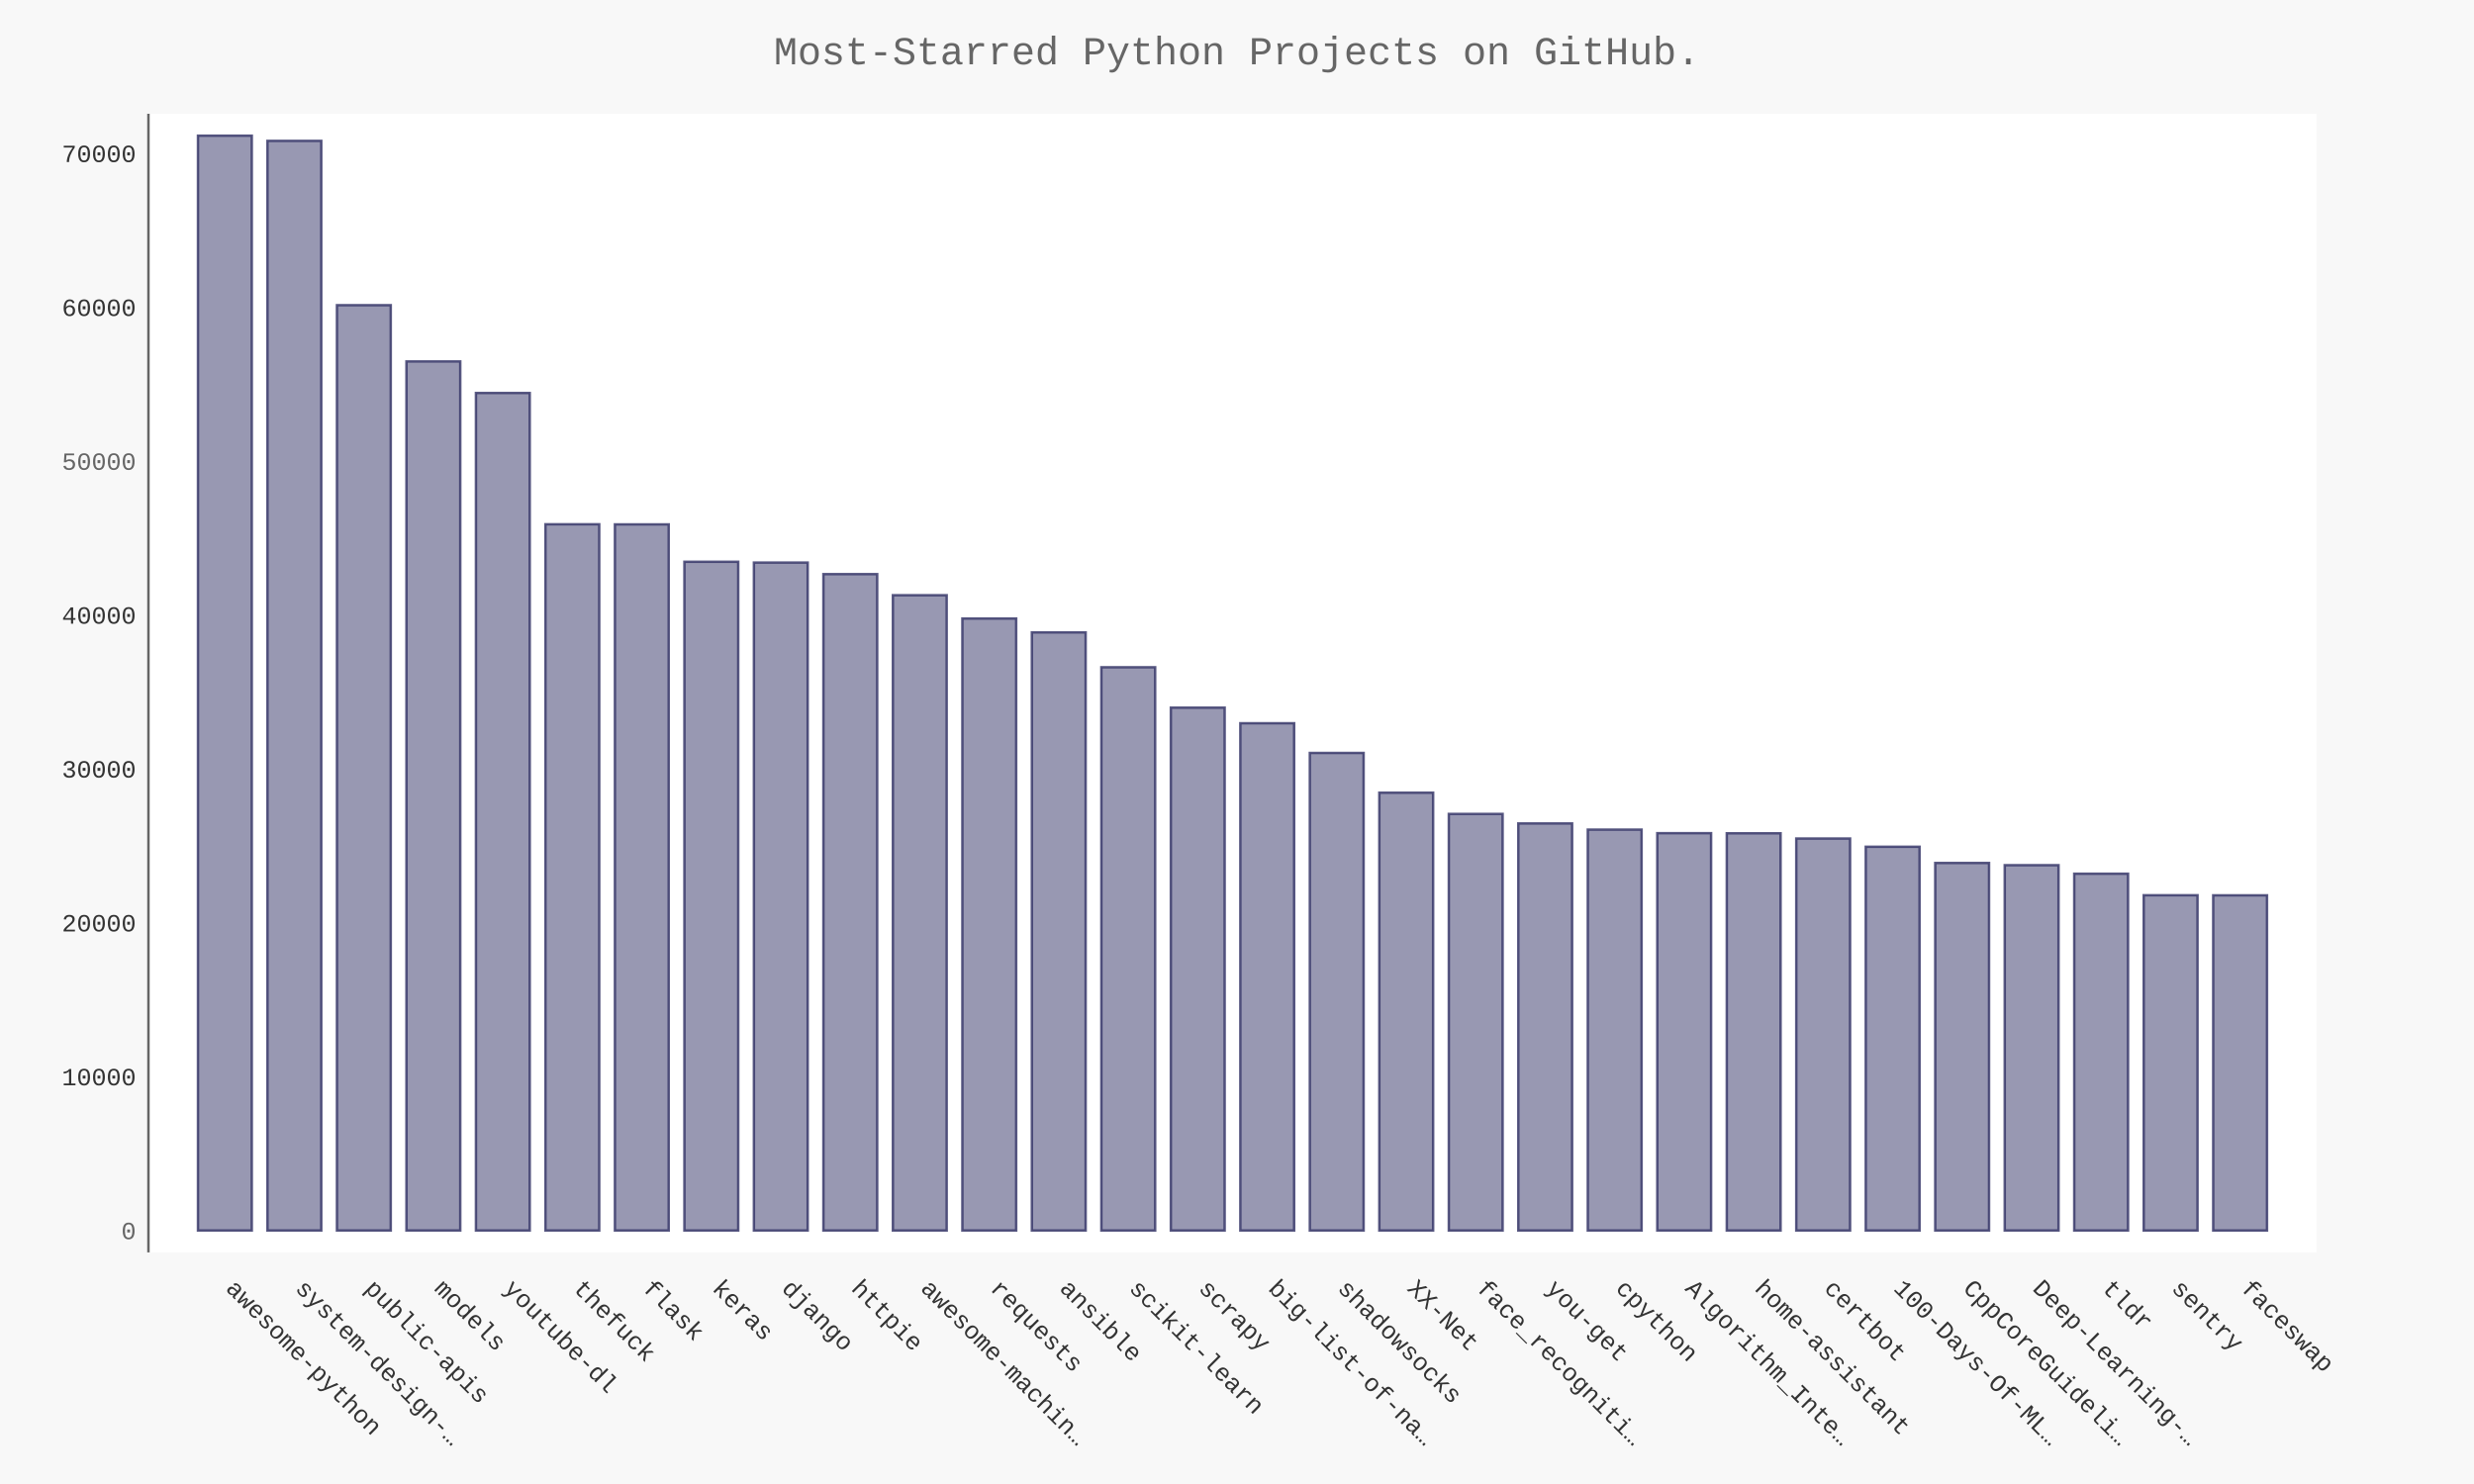
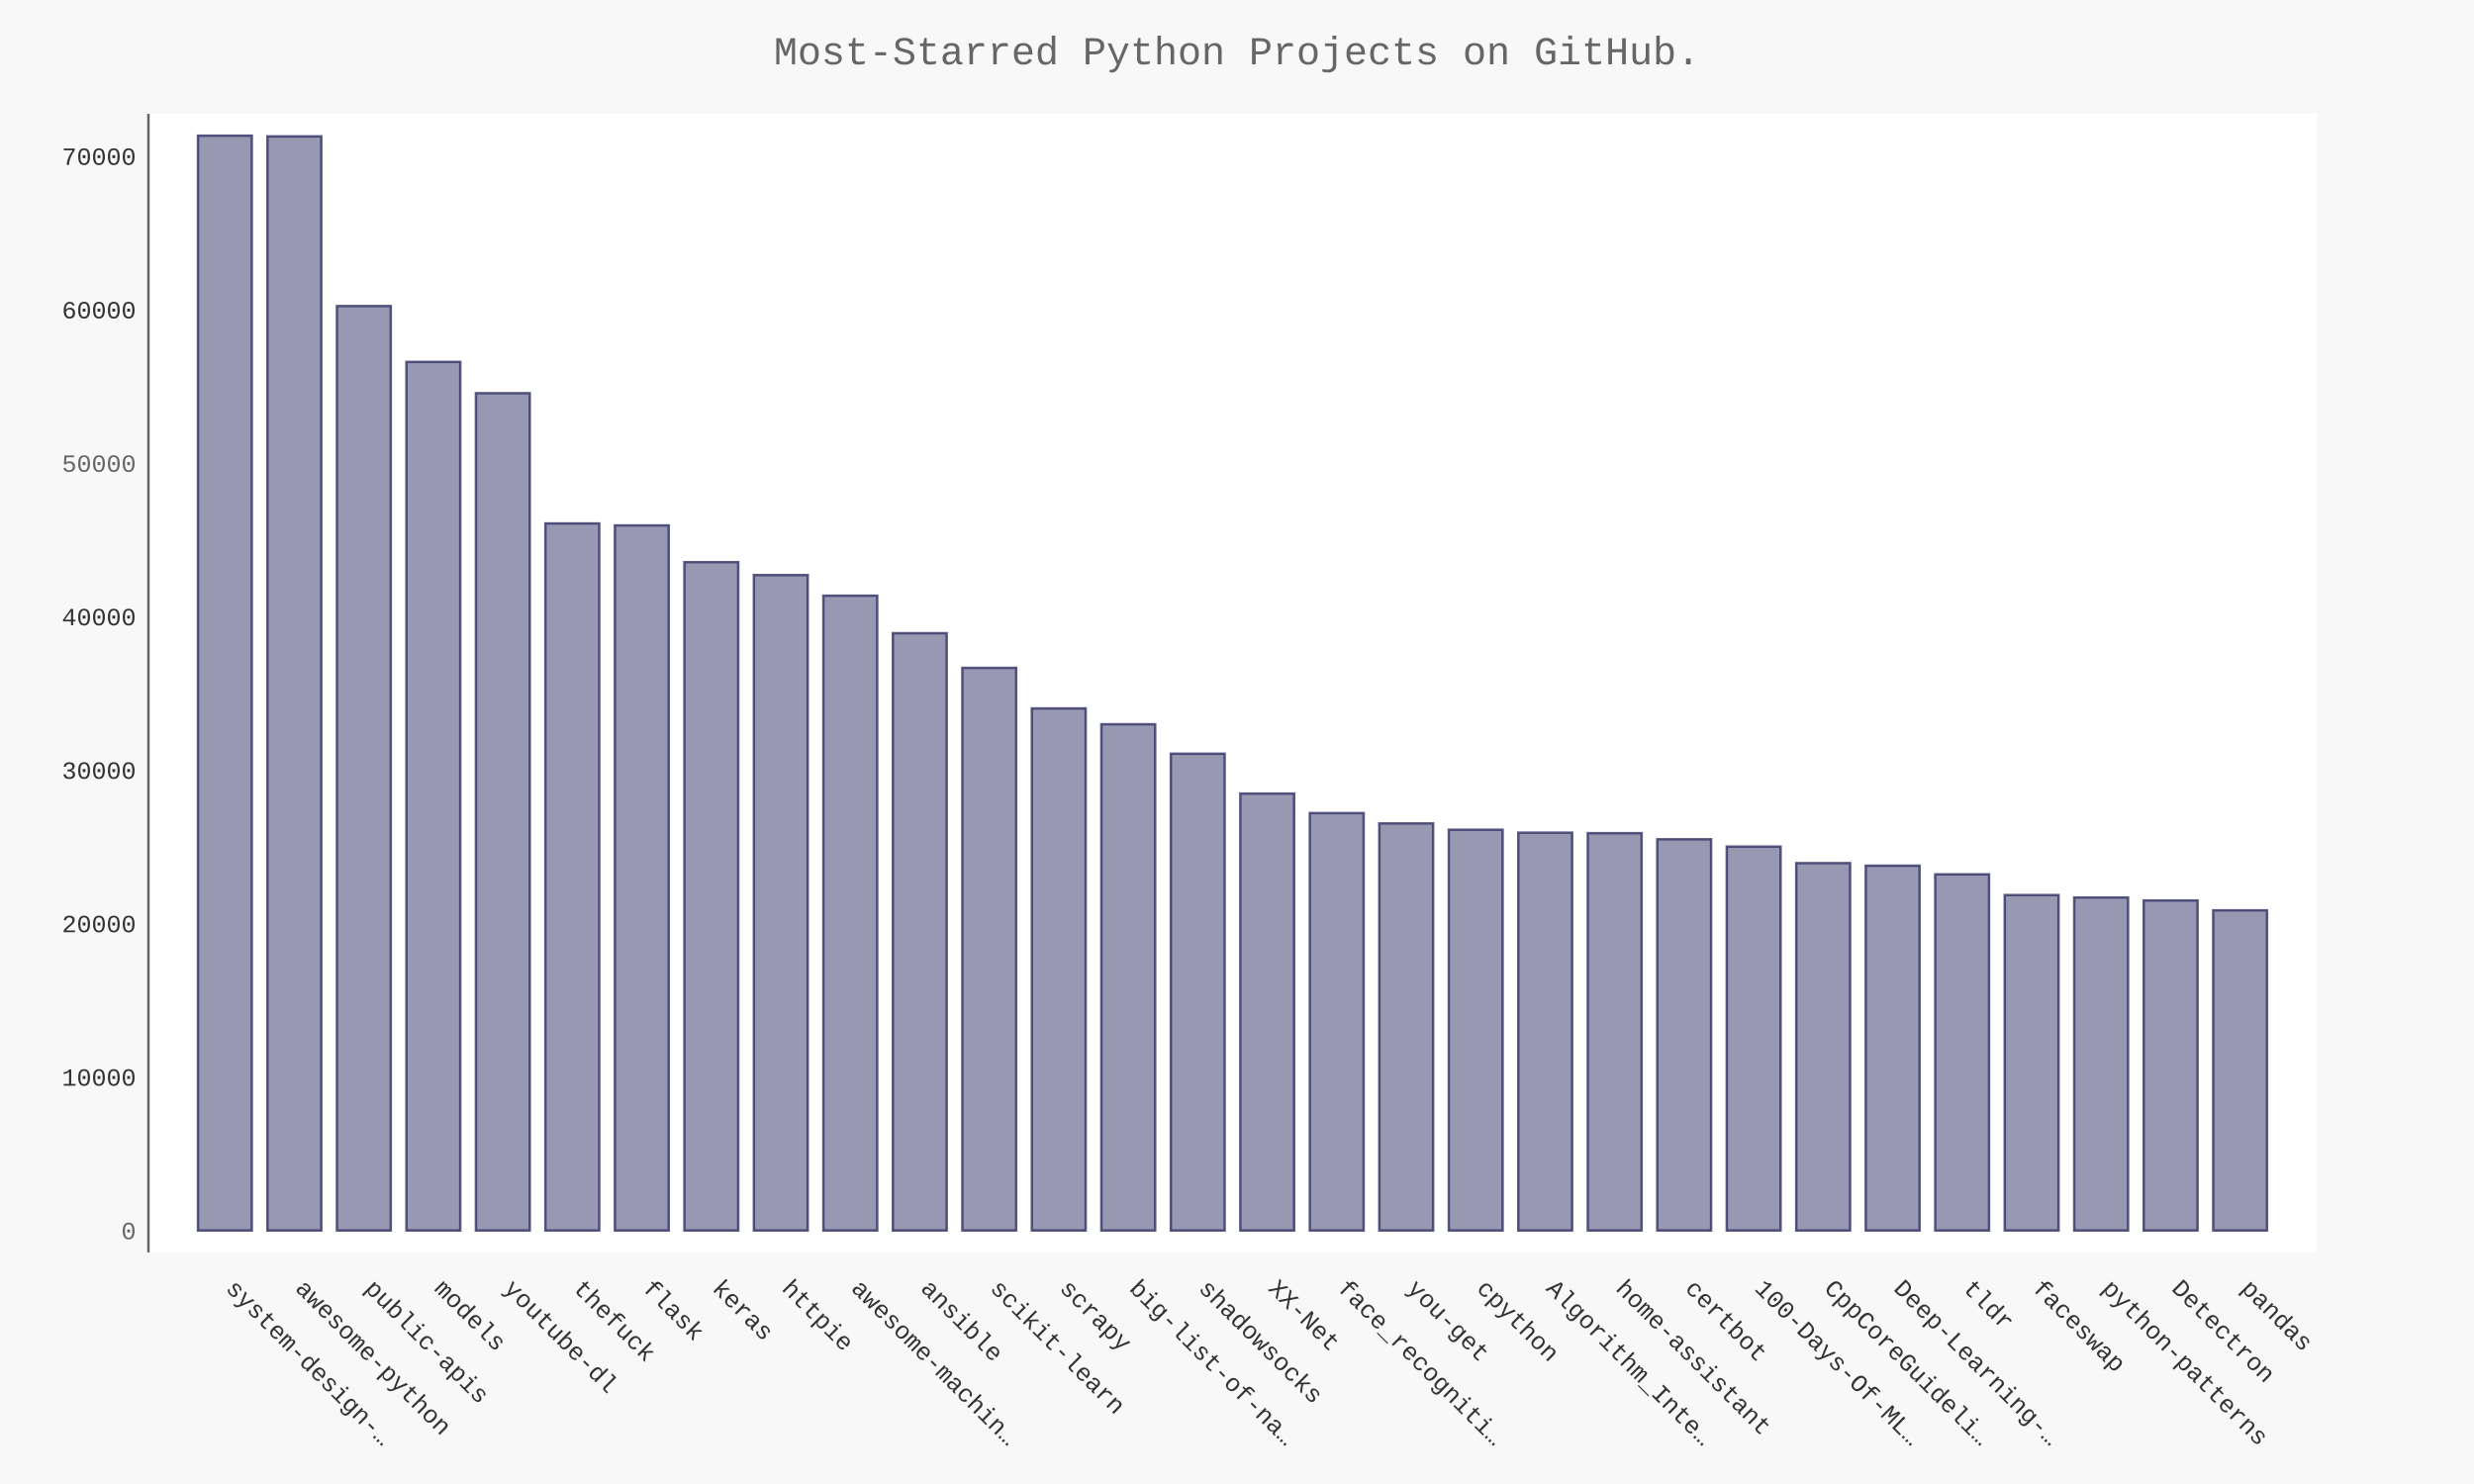
- <svg xmlns="http://www.w3.org/2000/svg" class="pygal-chart" id="chart-bcd8191d-3e48-48b0-bb45-665fc9f70c4a" viewBox="0 0 1000 600">
+ <svg xmlns="http://www.w3.org/2000/svg" xmlns:xlink="http://www.w3.org/1999/xlink" class="pygal-chart" id="chart-3b73c5d8-f7a0-43cf-9125-528e4207ee8c" viewBox="0 0 1000 600">
  <defs>
-     <style type="text/css">#chart-bcd8191d-3e48-48b0-bb45-665fc9f70c4a{-webkit-user-select:none;-webkit-font-smoothing:antialiased;font-family:Consolas,"Liberation Mono",Menlo,Courier,monospace}#chart-bcd8191d-3e48-48b0-bb45-665fc9f70c4a .title{font-family:Consolas,"Liberation Mono",Menlo,Courier,monospace;font-size:16px}#chart-bcd8191d-3e48-48b0-bb45-665fc9f70c4a .legends .legend text{font-family:Consolas,"Liberation Mono",Menlo,Courier,monospace;font-size:14px}#chart-bcd8191d-3e48-48b0-bb45-665fc9f70c4a .axis text{font-family:Consolas,"Liberation Mono",Menlo,Courier,monospace;font-size:10px}#chart-bcd8191d-3e48-48b0-bb45-665fc9f70c4a .axis text.major{font-family:Consolas,"Liberation Mono",Menlo,Courier,monospace;font-size:10px}#chart-bcd8191d-3e48-48b0-bb45-665fc9f70c4a .text-overlay text.value{font-family:Consolas,"Liberation Mono",Menlo,Courier,monospace;font-size:16px}#chart-bcd8191d-3e48-48b0-bb45-665fc9f70c4a .text-overlay text.label{font-family:Consolas,"Liberation Mono",Menlo,Courier,monospace;font-size:10px}#chart-bcd8191d-3e48-48b0-bb45-665fc9f70c4a .tooltip{font-family:Consolas,"Liberation Mono",Menlo,Courier,monospace;font-size:14px}#chart-bcd8191d-3e48-48b0-bb45-665fc9f70c4a text.no_data{font-family:Consolas,"Liberation Mono",Menlo,Courier,monospace;font-size:64px}
- #chart-bcd8191d-3e48-48b0-bb45-665fc9f70c4a{background-color:#f8f8f8}#chart-bcd8191d-3e48-48b0-bb45-665fc9f70c4a path,#chart-bcd8191d-3e48-48b0-bb45-665fc9f70c4a line,#chart-bcd8191d-3e48-48b0-bb45-665fc9f70c4a rect,#chart-bcd8191d-3e48-48b0-bb45-665fc9f70c4a circle{-webkit-transition:250ms ease-in;-moz-transition:250ms ease-in;transition:250ms ease-in}#chart-bcd8191d-3e48-48b0-bb45-665fc9f70c4a .graph &gt; .background{fill:#f8f8f8}#chart-bcd8191d-3e48-48b0-bb45-665fc9f70c4a .plot &gt; .background{fill:#ffffff}#chart-bcd8191d-3e48-48b0-bb45-665fc9f70c4a .graph{fill:#333}#chart-bcd8191d-3e48-48b0-bb45-665fc9f70c4a text.no_data{fill:#666}#chart-bcd8191d-3e48-48b0-bb45-665fc9f70c4a .title{fill:#666}#chart-bcd8191d-3e48-48b0-bb45-665fc9f70c4a .legends .legend text{fill:#333}#chart-bcd8191d-3e48-48b0-bb45-665fc9f70c4a .legends .legend:hover text{fill:#666}#chart-bcd8191d-3e48-48b0-bb45-665fc9f70c4a .axis .line{stroke:#666}#chart-bcd8191d-3e48-48b0-bb45-665fc9f70c4a .axis .guide.line{stroke:rgba(0,0,0,0.5)}#chart-bcd8191d-3e48-48b0-bb45-665fc9f70c4a .axis .major.line{stroke:#333}#chart-bcd8191d-3e48-48b0-bb45-665fc9f70c4a .axis text.major{fill:#666}#chart-bcd8191d-3e48-48b0-bb45-665fc9f70c4a .axis.y .guides:hover .guide.line,#chart-bcd8191d-3e48-48b0-bb45-665fc9f70c4a .line-graph .axis.x .guides:hover .guide.line,#chart-bcd8191d-3e48-48b0-bb45-665fc9f70c4a .stackedline-graph .axis.x .guides:hover .guide.line,#chart-bcd8191d-3e48-48b0-bb45-665fc9f70c4a .xy-graph .axis.x .guides:hover .guide.line{stroke:#666}#chart-bcd8191d-3e48-48b0-bb45-665fc9f70c4a .axis .guides:hover text{fill:#666}#chart-bcd8191d-3e48-48b0-bb45-665fc9f70c4a .reactive{fill-opacity:.5;stroke-opacity:.8}#chart-bcd8191d-3e48-48b0-bb45-665fc9f70c4a .ci{stroke:#333}#chart-bcd8191d-3e48-48b0-bb45-665fc9f70c4a .reactive.active,#chart-bcd8191d-3e48-48b0-bb45-665fc9f70c4a .active .reactive{fill-opacity:.9;stroke-opacity:.9;stroke-width:4}#chart-bcd8191d-3e48-48b0-bb45-665fc9f70c4a .ci .reactive.active{stroke-width:1.5}#chart-bcd8191d-3e48-48b0-bb45-665fc9f70c4a .series text{fill:#666}#chart-bcd8191d-3e48-48b0-bb45-665fc9f70c4a .tooltip rect{fill:#ffffff;stroke:#666;-webkit-transition:opacity 250ms ease-in;-moz-transition:opacity 250ms ease-in;transition:opacity 250ms ease-in}#chart-bcd8191d-3e48-48b0-bb45-665fc9f70c4a .tooltip .label{fill:#333}#chart-bcd8191d-3e48-48b0-bb45-665fc9f70c4a .tooltip .label{fill:#333}#chart-bcd8191d-3e48-48b0-bb45-665fc9f70c4a .tooltip .legend{font-size:.8em;fill:rgba(0,0,0,0.5)}#chart-bcd8191d-3e48-48b0-bb45-665fc9f70c4a .tooltip .x_label{font-size:.6em;fill:#666}#chart-bcd8191d-3e48-48b0-bb45-665fc9f70c4a .tooltip .xlink{font-size:.5em;text-decoration:underline}#chart-bcd8191d-3e48-48b0-bb45-665fc9f70c4a .tooltip .value{font-size:1.5em}#chart-bcd8191d-3e48-48b0-bb45-665fc9f70c4a .bound{font-size:.5em}#chart-bcd8191d-3e48-48b0-bb45-665fc9f70c4a .max-value{font-size:.75em;fill:rgba(0,0,0,0.5)}#chart-bcd8191d-3e48-48b0-bb45-665fc9f70c4a .map-element{fill:#ffffff;stroke:rgba(0,0,0,0.5) !important}#chart-bcd8191d-3e48-48b0-bb45-665fc9f70c4a .map-element .reactive{fill-opacity:inherit;stroke-opacity:inherit}#chart-bcd8191d-3e48-48b0-bb45-665fc9f70c4a .color-0,#chart-bcd8191d-3e48-48b0-bb45-665fc9f70c4a .color-0 a:visited{stroke:#333366;fill:#333366}#chart-bcd8191d-3e48-48b0-bb45-665fc9f70c4a .text-overlay .color-0 text{fill:black}
- #chart-bcd8191d-3e48-48b0-bb45-665fc9f70c4a text.no_data{text-anchor:middle}#chart-bcd8191d-3e48-48b0-bb45-665fc9f70c4a .guide.line{fill:none}#chart-bcd8191d-3e48-48b0-bb45-665fc9f70c4a .centered{text-anchor:middle}#chart-bcd8191d-3e48-48b0-bb45-665fc9f70c4a .title{text-anchor:middle}#chart-bcd8191d-3e48-48b0-bb45-665fc9f70c4a .legends .legend text{fill-opacity:1}#chart-bcd8191d-3e48-48b0-bb45-665fc9f70c4a .axis.x text{text-anchor:middle}#chart-bcd8191d-3e48-48b0-bb45-665fc9f70c4a .axis.x:not(.web) text[transform]{text-anchor:start}#chart-bcd8191d-3e48-48b0-bb45-665fc9f70c4a .axis.x:not(.web) text[transform].backwards{text-anchor:end}#chart-bcd8191d-3e48-48b0-bb45-665fc9f70c4a .axis.y text{text-anchor:end}#chart-bcd8191d-3e48-48b0-bb45-665fc9f70c4a .axis.y text[transform].backwards{text-anchor:start}#chart-bcd8191d-3e48-48b0-bb45-665fc9f70c4a .axis.y2 text{text-anchor:start}#chart-bcd8191d-3e48-48b0-bb45-665fc9f70c4a .axis.y2 text[transform].backwards{text-anchor:end}#chart-bcd8191d-3e48-48b0-bb45-665fc9f70c4a .axis .guide.line{stroke-dasharray:4,4}#chart-bcd8191d-3e48-48b0-bb45-665fc9f70c4a .axis .major.guide.line{stroke-dasharray:6,6}#chart-bcd8191d-3e48-48b0-bb45-665fc9f70c4a .horizontal .axis.y .guide.line,#chart-bcd8191d-3e48-48b0-bb45-665fc9f70c4a .horizontal .axis.y2 .guide.line,#chart-bcd8191d-3e48-48b0-bb45-665fc9f70c4a .vertical .axis.x .guide.line{opacity:0}#chart-bcd8191d-3e48-48b0-bb45-665fc9f70c4a .horizontal .axis.always_show .guide.line,#chart-bcd8191d-3e48-48b0-bb45-665fc9f70c4a .vertical .axis.always_show .guide.line{opacity:1 !important}#chart-bcd8191d-3e48-48b0-bb45-665fc9f70c4a .axis.y .guides:hover .guide.line,#chart-bcd8191d-3e48-48b0-bb45-665fc9f70c4a .axis.y2 .guides:hover .guide.line,#chart-bcd8191d-3e48-48b0-bb45-665fc9f70c4a .axis.x .guides:hover .guide.line{opacity:1}#chart-bcd8191d-3e48-48b0-bb45-665fc9f70c4a .axis .guides:hover text{opacity:1}#chart-bcd8191d-3e48-48b0-bb45-665fc9f70c4a .nofill{fill:none}#chart-bcd8191d-3e48-48b0-bb45-665fc9f70c4a .subtle-fill{fill-opacity:.2}#chart-bcd8191d-3e48-48b0-bb45-665fc9f70c4a .dot{stroke-width:1px;fill-opacity:1}#chart-bcd8191d-3e48-48b0-bb45-665fc9f70c4a .dot.active{stroke-width:5px}#chart-bcd8191d-3e48-48b0-bb45-665fc9f70c4a .dot.negative{fill:transparent}#chart-bcd8191d-3e48-48b0-bb45-665fc9f70c4a text,#chart-bcd8191d-3e48-48b0-bb45-665fc9f70c4a tspan{stroke:none !important}#chart-bcd8191d-3e48-48b0-bb45-665fc9f70c4a .series text.active{opacity:1}#chart-bcd8191d-3e48-48b0-bb45-665fc9f70c4a .tooltip rect{fill-opacity:.95;stroke-width:.5}#chart-bcd8191d-3e48-48b0-bb45-665fc9f70c4a .tooltip text{fill-opacity:1}#chart-bcd8191d-3e48-48b0-bb45-665fc9f70c4a .showable{visibility:hidden}#chart-bcd8191d-3e48-48b0-bb45-665fc9f70c4a .showable.shown{visibility:visible}#chart-bcd8191d-3e48-48b0-bb45-665fc9f70c4a .gauge-background{fill:rgba(229,229,229,1);stroke:none}#chart-bcd8191d-3e48-48b0-bb45-665fc9f70c4a .bg-lines{stroke:#f8f8f8;stroke-width:2px}</style>
+     <style type="text/css">#chart-3b73c5d8-f7a0-43cf-9125-528e4207ee8c{-webkit-user-select:none;-webkit-font-smoothing:antialiased;font-family:Consolas,"Liberation Mono",Menlo,Courier,monospace}#chart-3b73c5d8-f7a0-43cf-9125-528e4207ee8c .title{font-family:Consolas,"Liberation Mono",Menlo,Courier,monospace;font-size:16px}#chart-3b73c5d8-f7a0-43cf-9125-528e4207ee8c .legends .legend text{font-family:Consolas,"Liberation Mono",Menlo,Courier,monospace;font-size:14px}#chart-3b73c5d8-f7a0-43cf-9125-528e4207ee8c .axis text{font-family:Consolas,"Liberation Mono",Menlo,Courier,monospace;font-size:10px}#chart-3b73c5d8-f7a0-43cf-9125-528e4207ee8c .axis text.major{font-family:Consolas,"Liberation Mono",Menlo,Courier,monospace;font-size:10px}#chart-3b73c5d8-f7a0-43cf-9125-528e4207ee8c .text-overlay text.value{font-family:Consolas,"Liberation Mono",Menlo,Courier,monospace;font-size:16px}#chart-3b73c5d8-f7a0-43cf-9125-528e4207ee8c .text-overlay text.label{font-family:Consolas,"Liberation Mono",Menlo,Courier,monospace;font-size:10px}#chart-3b73c5d8-f7a0-43cf-9125-528e4207ee8c .tooltip{font-family:Consolas,"Liberation Mono",Menlo,Courier,monospace;font-size:14px}#chart-3b73c5d8-f7a0-43cf-9125-528e4207ee8c text.no_data{font-family:Consolas,"Liberation Mono",Menlo,Courier,monospace;font-size:64px}
+ #chart-3b73c5d8-f7a0-43cf-9125-528e4207ee8c{background-color:#f8f8f8}#chart-3b73c5d8-f7a0-43cf-9125-528e4207ee8c path,#chart-3b73c5d8-f7a0-43cf-9125-528e4207ee8c line,#chart-3b73c5d8-f7a0-43cf-9125-528e4207ee8c rect,#chart-3b73c5d8-f7a0-43cf-9125-528e4207ee8c circle{-webkit-transition:250ms ease-in;-moz-transition:250ms ease-in;transition:250ms ease-in}#chart-3b73c5d8-f7a0-43cf-9125-528e4207ee8c .graph &gt; .background{fill:#f8f8f8}#chart-3b73c5d8-f7a0-43cf-9125-528e4207ee8c .plot &gt; .background{fill:#ffffff}#chart-3b73c5d8-f7a0-43cf-9125-528e4207ee8c .graph{fill:#333}#chart-3b73c5d8-f7a0-43cf-9125-528e4207ee8c text.no_data{fill:#666}#chart-3b73c5d8-f7a0-43cf-9125-528e4207ee8c .title{fill:#666}#chart-3b73c5d8-f7a0-43cf-9125-528e4207ee8c .legends .legend text{fill:#333}#chart-3b73c5d8-f7a0-43cf-9125-528e4207ee8c .legends .legend:hover text{fill:#666}#chart-3b73c5d8-f7a0-43cf-9125-528e4207ee8c .axis .line{stroke:#666}#chart-3b73c5d8-f7a0-43cf-9125-528e4207ee8c .axis .guide.line{stroke:rgba(0,0,0,0.5)}#chart-3b73c5d8-f7a0-43cf-9125-528e4207ee8c .axis .major.line{stroke:#333}#chart-3b73c5d8-f7a0-43cf-9125-528e4207ee8c .axis text.major{fill:#666}#chart-3b73c5d8-f7a0-43cf-9125-528e4207ee8c .axis.y .guides:hover .guide.line,#chart-3b73c5d8-f7a0-43cf-9125-528e4207ee8c .line-graph .axis.x .guides:hover .guide.line,#chart-3b73c5d8-f7a0-43cf-9125-528e4207ee8c .stackedline-graph .axis.x .guides:hover .guide.line,#chart-3b73c5d8-f7a0-43cf-9125-528e4207ee8c .xy-graph .axis.x .guides:hover .guide.line{stroke:#666}#chart-3b73c5d8-f7a0-43cf-9125-528e4207ee8c .axis .guides:hover text{fill:#666}#chart-3b73c5d8-f7a0-43cf-9125-528e4207ee8c .reactive{fill-opacity:.5;stroke-opacity:.8}#chart-3b73c5d8-f7a0-43cf-9125-528e4207ee8c .ci{stroke:#333}#chart-3b73c5d8-f7a0-43cf-9125-528e4207ee8c .reactive.active,#chart-3b73c5d8-f7a0-43cf-9125-528e4207ee8c .active .reactive{fill-opacity:.9;stroke-opacity:.9;stroke-width:4}#chart-3b73c5d8-f7a0-43cf-9125-528e4207ee8c .ci .reactive.active{stroke-width:1.5}#chart-3b73c5d8-f7a0-43cf-9125-528e4207ee8c .series text{fill:#666}#chart-3b73c5d8-f7a0-43cf-9125-528e4207ee8c .tooltip rect{fill:#ffffff;stroke:#666;-webkit-transition:opacity 250ms ease-in;-moz-transition:opacity 250ms ease-in;transition:opacity 250ms ease-in}#chart-3b73c5d8-f7a0-43cf-9125-528e4207ee8c .tooltip .label{fill:#333}#chart-3b73c5d8-f7a0-43cf-9125-528e4207ee8c .tooltip .label{fill:#333}#chart-3b73c5d8-f7a0-43cf-9125-528e4207ee8c .tooltip .legend{font-size:.8em;fill:rgba(0,0,0,0.5)}#chart-3b73c5d8-f7a0-43cf-9125-528e4207ee8c .tooltip .x_label{font-size:.6em;fill:#666}#chart-3b73c5d8-f7a0-43cf-9125-528e4207ee8c .tooltip .xlink{font-size:.5em;text-decoration:underline}#chart-3b73c5d8-f7a0-43cf-9125-528e4207ee8c .tooltip .value{font-size:1.5em}#chart-3b73c5d8-f7a0-43cf-9125-528e4207ee8c .bound{font-size:.5em}#chart-3b73c5d8-f7a0-43cf-9125-528e4207ee8c .max-value{font-size:.75em;fill:rgba(0,0,0,0.5)}#chart-3b73c5d8-f7a0-43cf-9125-528e4207ee8c .map-element{fill:#ffffff;stroke:rgba(0,0,0,0.5) !important}#chart-3b73c5d8-f7a0-43cf-9125-528e4207ee8c .map-element .reactive{fill-opacity:inherit;stroke-opacity:inherit}#chart-3b73c5d8-f7a0-43cf-9125-528e4207ee8c .color-0,#chart-3b73c5d8-f7a0-43cf-9125-528e4207ee8c .color-0 a:visited{stroke:#333366;fill:#333366}#chart-3b73c5d8-f7a0-43cf-9125-528e4207ee8c .text-overlay .color-0 text{fill:black}
+ #chart-3b73c5d8-f7a0-43cf-9125-528e4207ee8c text.no_data{text-anchor:middle}#chart-3b73c5d8-f7a0-43cf-9125-528e4207ee8c .guide.line{fill:none}#chart-3b73c5d8-f7a0-43cf-9125-528e4207ee8c .centered{text-anchor:middle}#chart-3b73c5d8-f7a0-43cf-9125-528e4207ee8c .title{text-anchor:middle}#chart-3b73c5d8-f7a0-43cf-9125-528e4207ee8c .legends .legend text{fill-opacity:1}#chart-3b73c5d8-f7a0-43cf-9125-528e4207ee8c .axis.x text{text-anchor:middle}#chart-3b73c5d8-f7a0-43cf-9125-528e4207ee8c .axis.x:not(.web) text[transform]{text-anchor:start}#chart-3b73c5d8-f7a0-43cf-9125-528e4207ee8c .axis.x:not(.web) text[transform].backwards{text-anchor:end}#chart-3b73c5d8-f7a0-43cf-9125-528e4207ee8c .axis.y text{text-anchor:end}#chart-3b73c5d8-f7a0-43cf-9125-528e4207ee8c .axis.y text[transform].backwards{text-anchor:start}#chart-3b73c5d8-f7a0-43cf-9125-528e4207ee8c .axis.y2 text{text-anchor:start}#chart-3b73c5d8-f7a0-43cf-9125-528e4207ee8c .axis.y2 text[transform].backwards{text-anchor:end}#chart-3b73c5d8-f7a0-43cf-9125-528e4207ee8c .axis .guide.line{stroke-dasharray:4,4}#chart-3b73c5d8-f7a0-43cf-9125-528e4207ee8c .axis .major.guide.line{stroke-dasharray:6,6}#chart-3b73c5d8-f7a0-43cf-9125-528e4207ee8c .horizontal .axis.y .guide.line,#chart-3b73c5d8-f7a0-43cf-9125-528e4207ee8c .horizontal .axis.y2 .guide.line,#chart-3b73c5d8-f7a0-43cf-9125-528e4207ee8c .vertical .axis.x .guide.line{opacity:0}#chart-3b73c5d8-f7a0-43cf-9125-528e4207ee8c .horizontal .axis.always_show .guide.line,#chart-3b73c5d8-f7a0-43cf-9125-528e4207ee8c .vertical .axis.always_show .guide.line{opacity:1 !important}#chart-3b73c5d8-f7a0-43cf-9125-528e4207ee8c .axis.y .guides:hover .guide.line,#chart-3b73c5d8-f7a0-43cf-9125-528e4207ee8c .axis.y2 .guides:hover .guide.line,#chart-3b73c5d8-f7a0-43cf-9125-528e4207ee8c .axis.x .guides:hover .guide.line{opacity:1}#chart-3b73c5d8-f7a0-43cf-9125-528e4207ee8c .axis .guides:hover text{opacity:1}#chart-3b73c5d8-f7a0-43cf-9125-528e4207ee8c .nofill{fill:none}#chart-3b73c5d8-f7a0-43cf-9125-528e4207ee8c .subtle-fill{fill-opacity:.2}#chart-3b73c5d8-f7a0-43cf-9125-528e4207ee8c .dot{stroke-width:1px;fill-opacity:1}#chart-3b73c5d8-f7a0-43cf-9125-528e4207ee8c .dot.active{stroke-width:5px}#chart-3b73c5d8-f7a0-43cf-9125-528e4207ee8c .dot.negative{fill:transparent}#chart-3b73c5d8-f7a0-43cf-9125-528e4207ee8c text,#chart-3b73c5d8-f7a0-43cf-9125-528e4207ee8c tspan{stroke:none !important}#chart-3b73c5d8-f7a0-43cf-9125-528e4207ee8c .series text.active{opacity:1}#chart-3b73c5d8-f7a0-43cf-9125-528e4207ee8c .tooltip rect{fill-opacity:.95;stroke-width:.5}#chart-3b73c5d8-f7a0-43cf-9125-528e4207ee8c .tooltip text{fill-opacity:1}#chart-3b73c5d8-f7a0-43cf-9125-528e4207ee8c .showable{visibility:hidden}#chart-3b73c5d8-f7a0-43cf-9125-528e4207ee8c .showable.shown{visibility:visible}#chart-3b73c5d8-f7a0-43cf-9125-528e4207ee8c .gauge-background{fill:rgba(229,229,229,1);stroke:none}#chart-3b73c5d8-f7a0-43cf-9125-528e4207ee8c .bg-lines{stroke:#f8f8f8;stroke-width:2px}</style>
  </defs>
  <g class="graph bar-graph vertical">
    <rect class="background" height="600" width="1000" x="0" y="0" />
    <g class="plot" transform="translate(60, 46)">
      <rect class="background" height="460.36" width="876.36" x="0" y="0" />
      <g class="axis y">
        <g class="guides">
          <text class="major" x="-5" y="455.007">0</text>
        </g>
        <g class="guides">
-           <text class="" x="-5" y="392.795">10000</text>
-         </g>
-         <g class="guides">
-           <text class="" x="-5" y="330.582">20000</text>
-         </g>
-         <g class="guides">
-           <text class="" x="-5" y="268.37">30000</text>
-         </g>
-         <g class="guides">
-           <text class="" x="-5" y="206.157">40000</text>
-         </g>
-         <g class="guides">
-           <text class="major" x="-5" y="143.945">50000</text>
-         </g>
-         <g class="guides">
-           <text class="" x="-5" y="81.732">60000</text>
-         </g>
-         <g class="guides">
-           <text class="" x="-5" y="19.52">70000</text>
+           <text class="" x="-5" y="392.958">10000</text>
+         </g>
+         <g class="guides">
+           <text class="" x="-5" y="330.909">20000</text>
+         </g>
+         <g class="guides">
+           <text class="" x="-5" y="268.859">30000</text>
+         </g>
+         <g class="guides">
+           <text class="" x="-5" y="206.81">40000</text>
+         </g>
+         <g class="guides">
+           <text class="major" x="-5" y="144.76">50000</text>
+         </g>
+         <g class="guides">
+           <text class="" x="-5" y="82.711">60000</text>
+         </g>
+         <g class="guides">
+           <text class="" x="-5" y="20.661">70000</text>
        </g>
      </g>
      <g class="axis x">
        <path class="line" d="M0 0 v460.36" />
        <g class="guides">
          <path class="guide line" d="M30.897 0 v460.36" />
-           <text class="" transform="rotate(45 30.89732 475.3604)" x="30.897" y="475.36">awesome-python</text>
+           <text class="" transform="rotate(45 30.89732 475.3604)" x="30.897" y="475.36">system-design-…</text>
        </g>
        <g class="guides">
          <path class="guide line" d="M58.986 0 v460.36" />
-           <text class="" transform="rotate(45 58.9858 475.3604)" x="58.986" y="475.36">system-design-…</text>
+           <text class="" transform="rotate(45 58.9858 475.3604)" x="58.986" y="475.36">awesome-python</text>
        </g>
        <g class="guides">
          <path class="guide line" d="M87.074 0 v460.36" />
          <text class="" transform="rotate(45 87.07427 475.3604)" x="87.074" y="475.36">public-apis</text>
        </g>
        <g class="guides">
          <path class="guide line" d="M115.163 0 v460.36" />
          <text class="" transform="rotate(45 115.1627 475.3604)" x="115.163" y="475.36">models</text>
        </g>
        <g class="guides">
          <path class="guide line" d="M143.251 0 v460.36" />
          <text class="" transform="rotate(45 143.2512 475.3604)" x="143.251" y="475.36">youtube-dl</text>
        </g>
        <g class="guides">
          <path class="guide line" d="M171.34 0 v460.36" />
          <text class="" transform="rotate(45 171.3397 475.3604)" x="171.34" y="475.36">thefuck</text>
        </g>
        <g class="guides">
          <path class="guide line" d="M199.428 0 v460.36" />
          <text class="" transform="rotate(45 199.4282 475.3604)" x="199.428" y="475.36">flask</text>
        </g>
        <g class="guides">
          <path class="guide line" d="M227.517 0 v460.36" />
          <text class="" transform="rotate(45 227.5166 475.3604)" x="227.517" y="475.36">keras</text>
        </g>
        <g class="guides">
          <path class="guide line" d="M255.605 0 v460.36" />
-           <text class="" transform="rotate(45 255.6051 475.3604)" x="255.605" y="475.36">django</text>
+           <text class="" transform="rotate(45 255.6051 475.3604)" x="255.605" y="475.36">httpie</text>
        </g>
        <g class="guides">
          <path class="guide line" d="M283.694 0 v460.36" />
-           <text class="" transform="rotate(45 283.6936 475.3604)" x="283.694" y="475.36">httpie</text>
+           <text class="" transform="rotate(45 283.6936 475.3604)" x="283.694" y="475.36">awesome-machin…</text>
        </g>
        <g class="guides">
          <path class="guide line" d="M311.782 0 v460.36" />
-           <text class="" transform="rotate(45 311.7821 475.3604)" x="311.782" y="475.36">awesome-machin…</text>
+           <text class="" transform="rotate(45 311.7821 475.3604)" x="311.782" y="475.36">ansible</text>
        </g>
        <g class="guides">
          <path class="guide line" d="M339.871 0 v460.36" />
-           <text class="" transform="rotate(45 339.8705 475.3604)" x="339.871" y="475.36">requests</text>
+           <text class="" transform="rotate(45 339.8705 475.3604)" x="339.871" y="475.36">scikit-learn</text>
        </g>
        <g class="guides">
          <path class="guide line" d="M367.959 0 v460.36" />
-           <text class="" transform="rotate(45 367.959 475.3604)" x="367.959" y="475.36">ansible</text>
+           <text class="" transform="rotate(45 367.959 475.3604)" x="367.959" y="475.36">scrapy</text>
        </g>
        <g class="guides">
          <path class="guide line" d="M396.047 0 v460.36" />
-           <text class="" transform="rotate(45 396.0475 475.3604)" x="396.047" y="475.36">scikit-learn</text>
+           <text class="" transform="rotate(45 396.0475 475.3604)" x="396.047" y="475.36">big-list-of-na…</text>
        </g>
        <g class="guides">
          <path class="guide line" d="M424.136 0 v460.36" />
-           <text class="" transform="rotate(45 424.136 475.3604)" x="424.136" y="475.36">scrapy</text>
+           <text class="" transform="rotate(45 424.136 475.3604)" x="424.136" y="475.36">shadowsocks</text>
        </g>
        <g class="guides">
          <path class="guide line" d="M452.224 0 v460.36" />
-           <text class="" transform="rotate(45 452.2244 475.3604)" x="452.224" y="475.36">big-list-of-na…</text>
+           <text class="" transform="rotate(45 452.2244 475.3604)" x="452.224" y="475.36">XX-Net</text>
        </g>
        <g class="guides">
          <path class="guide line" d="M480.313 0 v460.36" />
-           <text class="" transform="rotate(45 480.3129 475.3604)" x="480.313" y="475.36">shadowsocks</text>
+           <text class="" transform="rotate(45 480.3129 475.3604)" x="480.313" y="475.36">face_recogniti…</text>
        </g>
        <g class="guides">
          <path class="guide line" d="M508.401 0 v460.36" />
-           <text class="" transform="rotate(45 508.4014 475.3604)" x="508.401" y="475.36">XX-Net</text>
+           <text class="" transform="rotate(45 508.4014 475.3604)" x="508.401" y="475.36">you-get</text>
        </g>
        <g class="guides">
          <path class="guide line" d="M536.49 0 v460.36" />
-           <text class="" transform="rotate(45 536.4899 475.3604)" x="536.49" y="475.36">face_recogniti…</text>
+           <text class="" transform="rotate(45 536.4899 475.3604)" x="536.49" y="475.36">cpython</text>
        </g>
        <g class="guides">
          <path class="guide line" d="M564.578 0 v460.36" />
-           <text class="" transform="rotate(45 564.5783 475.3604)" x="564.578" y="475.36">you-get</text>
+           <text class="" transform="rotate(45 564.5783 475.3604)" x="564.578" y="475.36">Algorithm_Inte…</text>
        </g>
        <g class="guides">
          <path class="guide line" d="M592.667 0 v460.36" />
-           <text class="" transform="rotate(45 592.6668 475.3604)" x="592.667" y="475.36">cpython</text>
+           <text class="" transform="rotate(45 592.6668 475.3604)" x="592.667" y="475.36">home-assistant</text>
        </g>
        <g class="guides">
          <path class="guide line" d="M620.755 0 v460.36" />
-           <text class="" transform="rotate(45 620.7553 475.3604)" x="620.755" y="475.36">Algorithm_Inte…</text>
+           <text class="" transform="rotate(45 620.7553 475.3604)" x="620.755" y="475.36">certbot</text>
        </g>
        <g class="guides">
          <path class="guide line" d="M648.844 0 v460.36" />
-           <text class="" transform="rotate(45 648.8438 475.3604)" x="648.844" y="475.36">home-assistant</text>
+           <text class="" transform="rotate(45 648.8438 475.3604)" x="648.844" y="475.36">100-Days-Of-ML…</text>
        </g>
        <g class="guides">
          <path class="guide line" d="M676.932 0 v460.36" />
-           <text class="" transform="rotate(45 676.9322 475.3604)" x="676.932" y="475.36">certbot</text>
+           <text class="" transform="rotate(45 676.9322 475.3604)" x="676.932" y="475.36">CppCoreGuideli…</text>
        </g>
        <g class="guides">
          <path class="guide line" d="M705.021 0 v460.36" />
-           <text class="" transform="rotate(45 705.0207 475.3604)" x="705.021" y="475.36">100-Days-Of-ML…</text>
+           <text class="" transform="rotate(45 705.0207 475.3604)" x="705.021" y="475.36">Deep-Learning-…</text>
        </g>
        <g class="guides">
          <path class="guide line" d="M733.109 0 v460.36" />
-           <text class="" transform="rotate(45 733.1092 475.3604)" x="733.109" y="475.36">CppCoreGuideli…</text>
+           <text class="" transform="rotate(45 733.1092 475.3604)" x="733.109" y="475.36">tldr</text>
        </g>
        <g class="guides">
          <path class="guide line" d="M761.198 0 v460.36" />
-           <text class="" transform="rotate(45 761.1976 475.3604)" x="761.198" y="475.36">Deep-Learning-…</text>
+           <text class="" transform="rotate(45 761.1976 475.3604)" x="761.198" y="475.36">faceswap</text>
        </g>
        <g class="guides">
          <path class="guide line" d="M789.286 0 v460.36" />
-           <text class="" transform="rotate(45 789.2861 475.3604)" x="789.286" y="475.36">tldr</text>
+           <text class="" transform="rotate(45 789.2861 475.3604)" x="789.286" y="475.36">python-patterns</text>
        </g>
        <g class="guides">
          <path class="guide line" d="M817.375 0 v460.36" />
-           <text class="" transform="rotate(45 817.3746 475.3604)" x="817.375" y="475.36">sentry</text>
+           <text class="" transform="rotate(45 817.3746 475.3604)" x="817.375" y="475.36">Detectron</text>
        </g>
        <g class="guides">
          <path class="guide line" d="M845.463 0 v460.36" />
-           <text class="" transform="rotate(45 845.4631 475.3604)" x="845.463" y="475.36">faceswap</text>
+           <text class="" transform="rotate(45 845.4631 475.3604)" x="845.463" y="475.36">pandas</text>
        </g>
      </g>
      <g class="series serie-0 color-0">
        <g class="bars">
          <g class="bar">
-             <rect class="rect reactive tooltip-trigger" height="442.654" rx="0" ry="0" width="21.752" x="20.021" y="8.853" />
-           </g>
-           <g class="bar">
-             <rect class="rect reactive tooltip-trigger" height="440.551" rx="0" ry="0" width="21.752" x="48.11" y="10.956" />
-           </g>
-           <g class="bar">
-             <rect class="rect reactive tooltip-trigger" height="374.121" rx="0" ry="0" width="21.752" x="76.198" y="77.386" />
-           </g>
-           <g class="bar">
-             <rect class="rect reactive tooltip-trigger" height="351.376" rx="0" ry="0" width="21.752" x="104.287" y="100.131" />
-           </g>
-           <g class="bar">
-             <rect class="rect reactive tooltip-trigger" height="338.623" rx="0" ry="0" width="21.752" x="132.375" y="112.885" />
-           </g>
-           <g class="bar">
-             <rect class="rect reactive tooltip-trigger" height="285.543" rx="0" ry="0" width="21.752" x="160.464" y="165.964" />
-           </g>
-           <g class="bar">
-             <rect class="rect reactive tooltip-trigger" height="285.499" rx="0" ry="0" width="21.752" x="188.552" y="166.008" />
-           </g>
-           <g class="bar">
-             <rect class="rect reactive tooltip-trigger" height="270.382" rx="0" ry="0" width="21.752" x="216.641" y="181.126" />
-           </g>
-           <g class="bar">
-             <rect class="rect reactive tooltip-trigger" height="270.052" rx="0" ry="0" width="21.752" x="244.729" y="181.455" />
-           </g>
-           <g class="bar">
-             <rect class="rect reactive tooltip-trigger" height="265.386" rx="0" ry="0" width="21.752" x="272.818" y="186.121" />
-           </g>
-           <g class="bar">
-             <rect class="rect reactive tooltip-trigger" height="256.857" rx="0" ry="0" width="21.752" x="300.906" y="194.651" />
-           </g>
-           <g class="bar">
-             <rect class="rect reactive tooltip-trigger" height="247.431" rx="0" ry="0" width="21.752" x="328.995" y="204.076" />
-           </g>
-           <g class="bar">
-             <rect class="rect reactive tooltip-trigger" height="241.826" rx="0" ry="0" width="21.752" x="357.083" y="209.681" />
-           </g>
-           <g class="bar">
-             <rect class="rect reactive tooltip-trigger" height="227.729" rx="0" ry="0" width="21.752" x="385.172" y="223.779" />
-           </g>
-           <g class="bar">
-             <rect class="rect reactive tooltip-trigger" height="211.392" rx="0" ry="0" width="21.752" x="413.26" y="240.116" />
-           </g>
-           <g class="bar">
-             <rect class="rect reactive tooltip-trigger" height="205.096" rx="0" ry="0" width="21.752" x="441.349" y="246.411" />
-           </g>
-           <g class="bar">
-             <rect class="rect reactive tooltip-trigger" height="193.089" rx="0" ry="0" width="21.752" x="469.437" y="258.418" />
-           </g>
-           <g class="bar">
-             <rect class="rect reactive tooltip-trigger" height="177.007" rx="0" ry="0" width="21.752" x="497.526" y="274.5" />
-           </g>
-           <g class="bar">
-             <rect class="rect reactive tooltip-trigger" height="168.434" rx="0" ry="0" width="21.752" x="525.614" y="283.073" />
-           </g>
-           <g class="bar">
-             <rect class="rect reactive tooltip-trigger" height="164.583" rx="0" ry="0" width="21.752" x="553.702" y="286.924" />
-           </g>
-           <g class="bar">
-             <rect class="rect reactive tooltip-trigger" height="162.088" rx="0" ry="0" width="21.752" x="581.791" y="289.419" />
-           </g>
-           <g class="bar">
-             <rect class="rect reactive tooltip-trigger" height="160.651" rx="0" ry="0" width="21.752" x="609.879" y="290.856" />
-           </g>
-           <g class="bar">
-             <rect class="rect reactive tooltip-trigger" height="160.608" rx="0" ry="0" width="21.752" x="637.968" y="290.9" />
-           </g>
-           <g class="bar">
-             <rect class="rect reactive tooltip-trigger" height="158.486" rx="0" ry="0" width="21.752" x="666.056" y="293.021" />
-           </g>
-           <g class="bar">
-             <rect class="rect reactive tooltip-trigger" height="155.158" rx="0" ry="0" width="21.752" x="694.145" y="296.349" />
-           </g>
-           <g class="bar">
-             <rect class="rect reactive tooltip-trigger" height="148.601" rx="0" ry="0" width="21.752" x="722.233" y="302.907" />
-           </g>
-           <g class="bar">
-             <rect class="rect reactive tooltip-trigger" height="147.705" rx="0" ry="0" width="21.752" x="750.322" y="303.802" />
-           </g>
-           <g class="bar">
-             <rect class="rect reactive tooltip-trigger" height="144.258" rx="0" ry="0" width="21.752" x="778.41" y="307.249" />
-           </g>
-           <g class="bar">
-             <rect class="rect reactive tooltip-trigger" height="135.555" rx="0" ry="0" width="21.752" x="806.499" y="315.953" />
-           </g>
-           <g class="bar">
-             <rect class="rect reactive tooltip-trigger" height="135.524" rx="0" ry="0" width="21.752" x="834.587" y="315.984" />
+             <a target="_blank" xlink:href="https://github.com/donnemartin/system-design-primer">
+               <rect class="rect reactive tooltip-trigger" height="442.654" rx="0" ry="0" width="21.752" x="20.021" y="8.853" />
+             </a>
+           </g>
+           <g class="bar">
+             <a target="_blank" xlink:href="https://github.com/vinta/awesome-python">
+               <rect class="rect reactive tooltip-trigger" height="442.375" rx="0" ry="0" width="21.752" x="48.11" y="9.132" />
+             </a>
+           </g>
+           <g class="bar">
+             <a target="_blank" xlink:href="https://github.com/public-apis/public-apis">
+               <rect class="rect reactive tooltip-trigger" height="373.761" rx="0" ry="0" width="21.752" x="76.198" y="77.747" />
+             </a>
+           </g>
+           <g class="bar">
+             <a target="_blank" xlink:href="https://github.com/tensorflow/models">
+               <rect class="rect reactive tooltip-trigger" height="351.193" rx="0" ry="0" width="21.752" x="104.287" y="100.314" />
+             </a>
+           </g>
+           <g class="bar">
+             <a target="_blank" xlink:href="https://github.com/ytdl-org/youtube-dl">
+               <rect class="rect reactive tooltip-trigger" height="338.529" rx="0" ry="0" width="21.752" x="132.375" y="112.978" />
+             </a>
+           </g>
+           <g class="bar">
+             <a target="_blank" xlink:href="https://github.com/nvbn/thefuck">
+               <rect class="rect reactive tooltip-trigger" height="285.874" rx="0" ry="0" width="21.752" x="160.464" y="165.633" />
+             </a>
+           </g>
+           <g class="bar">
+             <a target="_blank" xlink:href="https://github.com/pallets/flask">
+               <rect class="rect reactive tooltip-trigger" height="285.08" rx="0" ry="0" width="21.752" x="188.552" y="166.428" />
+             </a>
+           </g>
+           <g class="bar">
+             <a target="_blank" xlink:href="https://github.com/keras-team/keras">
+               <rect class="rect reactive tooltip-trigger" height="270.219" rx="0" ry="0" width="21.752" x="216.641" y="181.288" />
+             </a>
+           </g>
+           <g class="bar">
+             <a target="_blank" xlink:href="https://github.com/jakubroztocil/httpie">
+               <rect class="rect reactive tooltip-trigger" height="265.001" rx="0" ry="0" width="21.752" x="244.729" y="186.507" />
+             </a>
+           </g>
+           <g class="bar">
+             <a target="_blank" xlink:href="https://github.com/josephmisiti/awesome-machine-learning">
+               <rect class="rect reactive tooltip-trigger" height="256.661" rx="0" ry="0" width="21.752" x="272.818" y="194.846" />
+             </a>
+           </g>
+           <g class="bar">
+             <a target="_blank" xlink:href="https://github.com/ansible/ansible">
+               <rect class="rect reactive tooltip-trigger" height="241.496" rx="0" ry="0" width="21.752" x="300.906" y="210.011" />
+             </a>
+           </g>
+           <g class="bar">
+             <a target="_blank" xlink:href="https://github.com/scikit-learn/scikit-learn">
+               <rect class="rect reactive tooltip-trigger" height="227.479" rx="0" ry="0" width="21.752" x="328.995" y="224.028" />
+             </a>
+           </g>
+           <g class="bar">
+             <a target="_blank" xlink:href="https://github.com/scrapy/scrapy">
+               <rect class="rect reactive tooltip-trigger" height="211.086" rx="0" ry="0" width="21.752" x="357.083" y="240.421" />
+             </a>
+           </g>
+           <g class="bar">
+             <a target="_blank" xlink:href="https://github.com/minimaxir/big-list-of-naughty-strings">
+               <rect class="rect reactive tooltip-trigger" height="204.689" rx="0" ry="0" width="21.752" x="385.172" y="246.819" />
+             </a>
+           </g>
+           <g class="bar">
+             <a target="_blank" xlink:href="https://github.com/shadowsocks/shadowsocks">
+               <rect class="rect reactive tooltip-trigger" height="192.775" rx="0" ry="0" width="21.752" x="413.26" y="258.732" />
+             </a>
+           </g>
+           <g class="bar">
+             <a target="_blank" xlink:href="https://github.com/XX-net/XX-Net">
+               <rect class="rect reactive tooltip-trigger" height="176.655" rx="0" ry="0" width="21.752" x="441.349" y="274.853" />
+             </a>
+           </g>
+           <g class="bar">
+             <a target="_blank" xlink:href="https://github.com/ageitgey/face_recognition">
+               <rect class="rect reactive tooltip-trigger" height="168.768" rx="0" ry="0" width="21.752" x="469.437" y="282.739" />
+             </a>
+           </g>
+           <g class="bar">
+             <a target="_blank" xlink:href="https://github.com/soimort/you-get">
+               <rect class="rect reactive tooltip-trigger" height="164.592" rx="0" ry="0" width="21.752" x="497.526" y="286.915" />
+             </a>
+           </g>
+           <g class="bar">
+             <a target="_blank" xlink:href="https://github.com/python/cpython">
+               <rect class="rect reactive tooltip-trigger" height="162.036" rx="0" ry="0" width="21.752" x="525.614" y="289.471" />
+             </a>
+           </g>
+           <g class="bar">
+             <a target="_blank" xlink:href="https://github.com/imhuay/Algorithm_Interview_Notes-Chinese">
+               <rect class="rect reactive tooltip-trigger" height="160.844" rx="0" ry="0" width="21.752" x="553.702" y="290.663" />
+             </a>
+           </g>
+           <g class="bar">
+             <a target="_blank" xlink:href="https://github.com/home-assistant/home-assistant">
+               <rect class="rect reactive tooltip-trigger" height="160.646" rx="0" ry="0" width="21.752" x="581.791" y="290.861" />
+             </a>
+           </g>
+           <g class="bar">
+             <a target="_blank" xlink:href="https://github.com/certbot/certbot">
+               <rect class="rect reactive tooltip-trigger" height="158.17" rx="0" ry="0" width="21.752" x="609.879" y="293.337" />
+             </a>
+           </g>
+           <g class="bar">
+             <a target="_blank" xlink:href="https://github.com/Avik-Jain/100-Days-Of-ML-Code">
+               <rect class="rect reactive tooltip-trigger" height="155.21" rx="0" ry="0" width="21.752" x="637.968" y="296.297" />
+             </a>
+           </g>
+           <g class="bar">
+             <a target="_blank" xlink:href="https://github.com/isocpp/CppCoreGuidelines">
+               <rect class="rect reactive tooltip-trigger" height="148.534" rx="0" ry="0" width="21.752" x="666.056" y="302.973" />
+             </a>
+           </g>
+           <g class="bar">
+             <a target="_blank" xlink:href="https://github.com/floodsung/Deep-Learning-Papers-Reading-Roadmap">
+               <rect class="rect reactive tooltip-trigger" height="147.491" rx="0" ry="0" width="21.752" x="694.145" y="304.016" />
+             </a>
+           </g>
+           <g class="bar">
+             <a target="_blank" xlink:href="https://github.com/tldr-pages/tldr">
+               <rect class="rect reactive tooltip-trigger" height="144.004" rx="0" ry="0" width="21.752" x="722.233" y="307.503" />
+             </a>
+           </g>
+           <g class="bar">
+             <a target="_blank" xlink:href="https://github.com/deepfakes/faceswap">
+               <rect class="rect reactive tooltip-trigger" height="135.628" rx="0" ry="0" width="21.752" x="750.322" y="315.88" />
+             </a>
+           </g>
+           <g class="bar">
+             <a target="_blank" xlink:href="https://github.com/faif/python-patterns">
+               <rect class="rect reactive tooltip-trigger" height="134.635" rx="0" ry="0" width="21.752" x="778.41" y="316.873" />
+             </a>
+           </g>
+           <g class="bar">
+             <a target="_blank" xlink:href="https://github.com/facebookresearch/Detectron">
+               <rect class="rect reactive tooltip-trigger" height="133.431" rx="0" ry="0" width="21.752" x="806.499" y="318.076" />
+             </a>
+           </g>
+           <g class="bar">
+             <a target="_blank" xlink:href="https://github.com/pandas-dev/pandas">
+               <rect class="rect reactive tooltip-trigger" height="129.46" rx="0" ry="0" width="21.752" x="834.587" y="322.047" />
+             </a>
          </g>
        </g>
      </g>
    </g>
    <g class="titles">
      <text class="title plot_title" x="500.0" y="26">Most-Starred Python Projects on GitHub.</text>
    </g>
    <g class="plot overlay" transform="translate(60, 46)">
      <g class="series serie-0 color-0" />
    </g>
    <g class="plot text-overlay" transform="translate(60, 46)">
      <g class="series serie-0 color-0" />
    </g>
    <g class="plot tooltip-overlay" transform="translate(60, 46)">
      <g class="tooltip" style="opacity: 0" transform="translate(0 0)">
        <rect class="tooltip-box" height="0" rx="0" ry="0" width="0" />
        <g class="text" />
      </g>
    </g>
  </g>
</svg>
